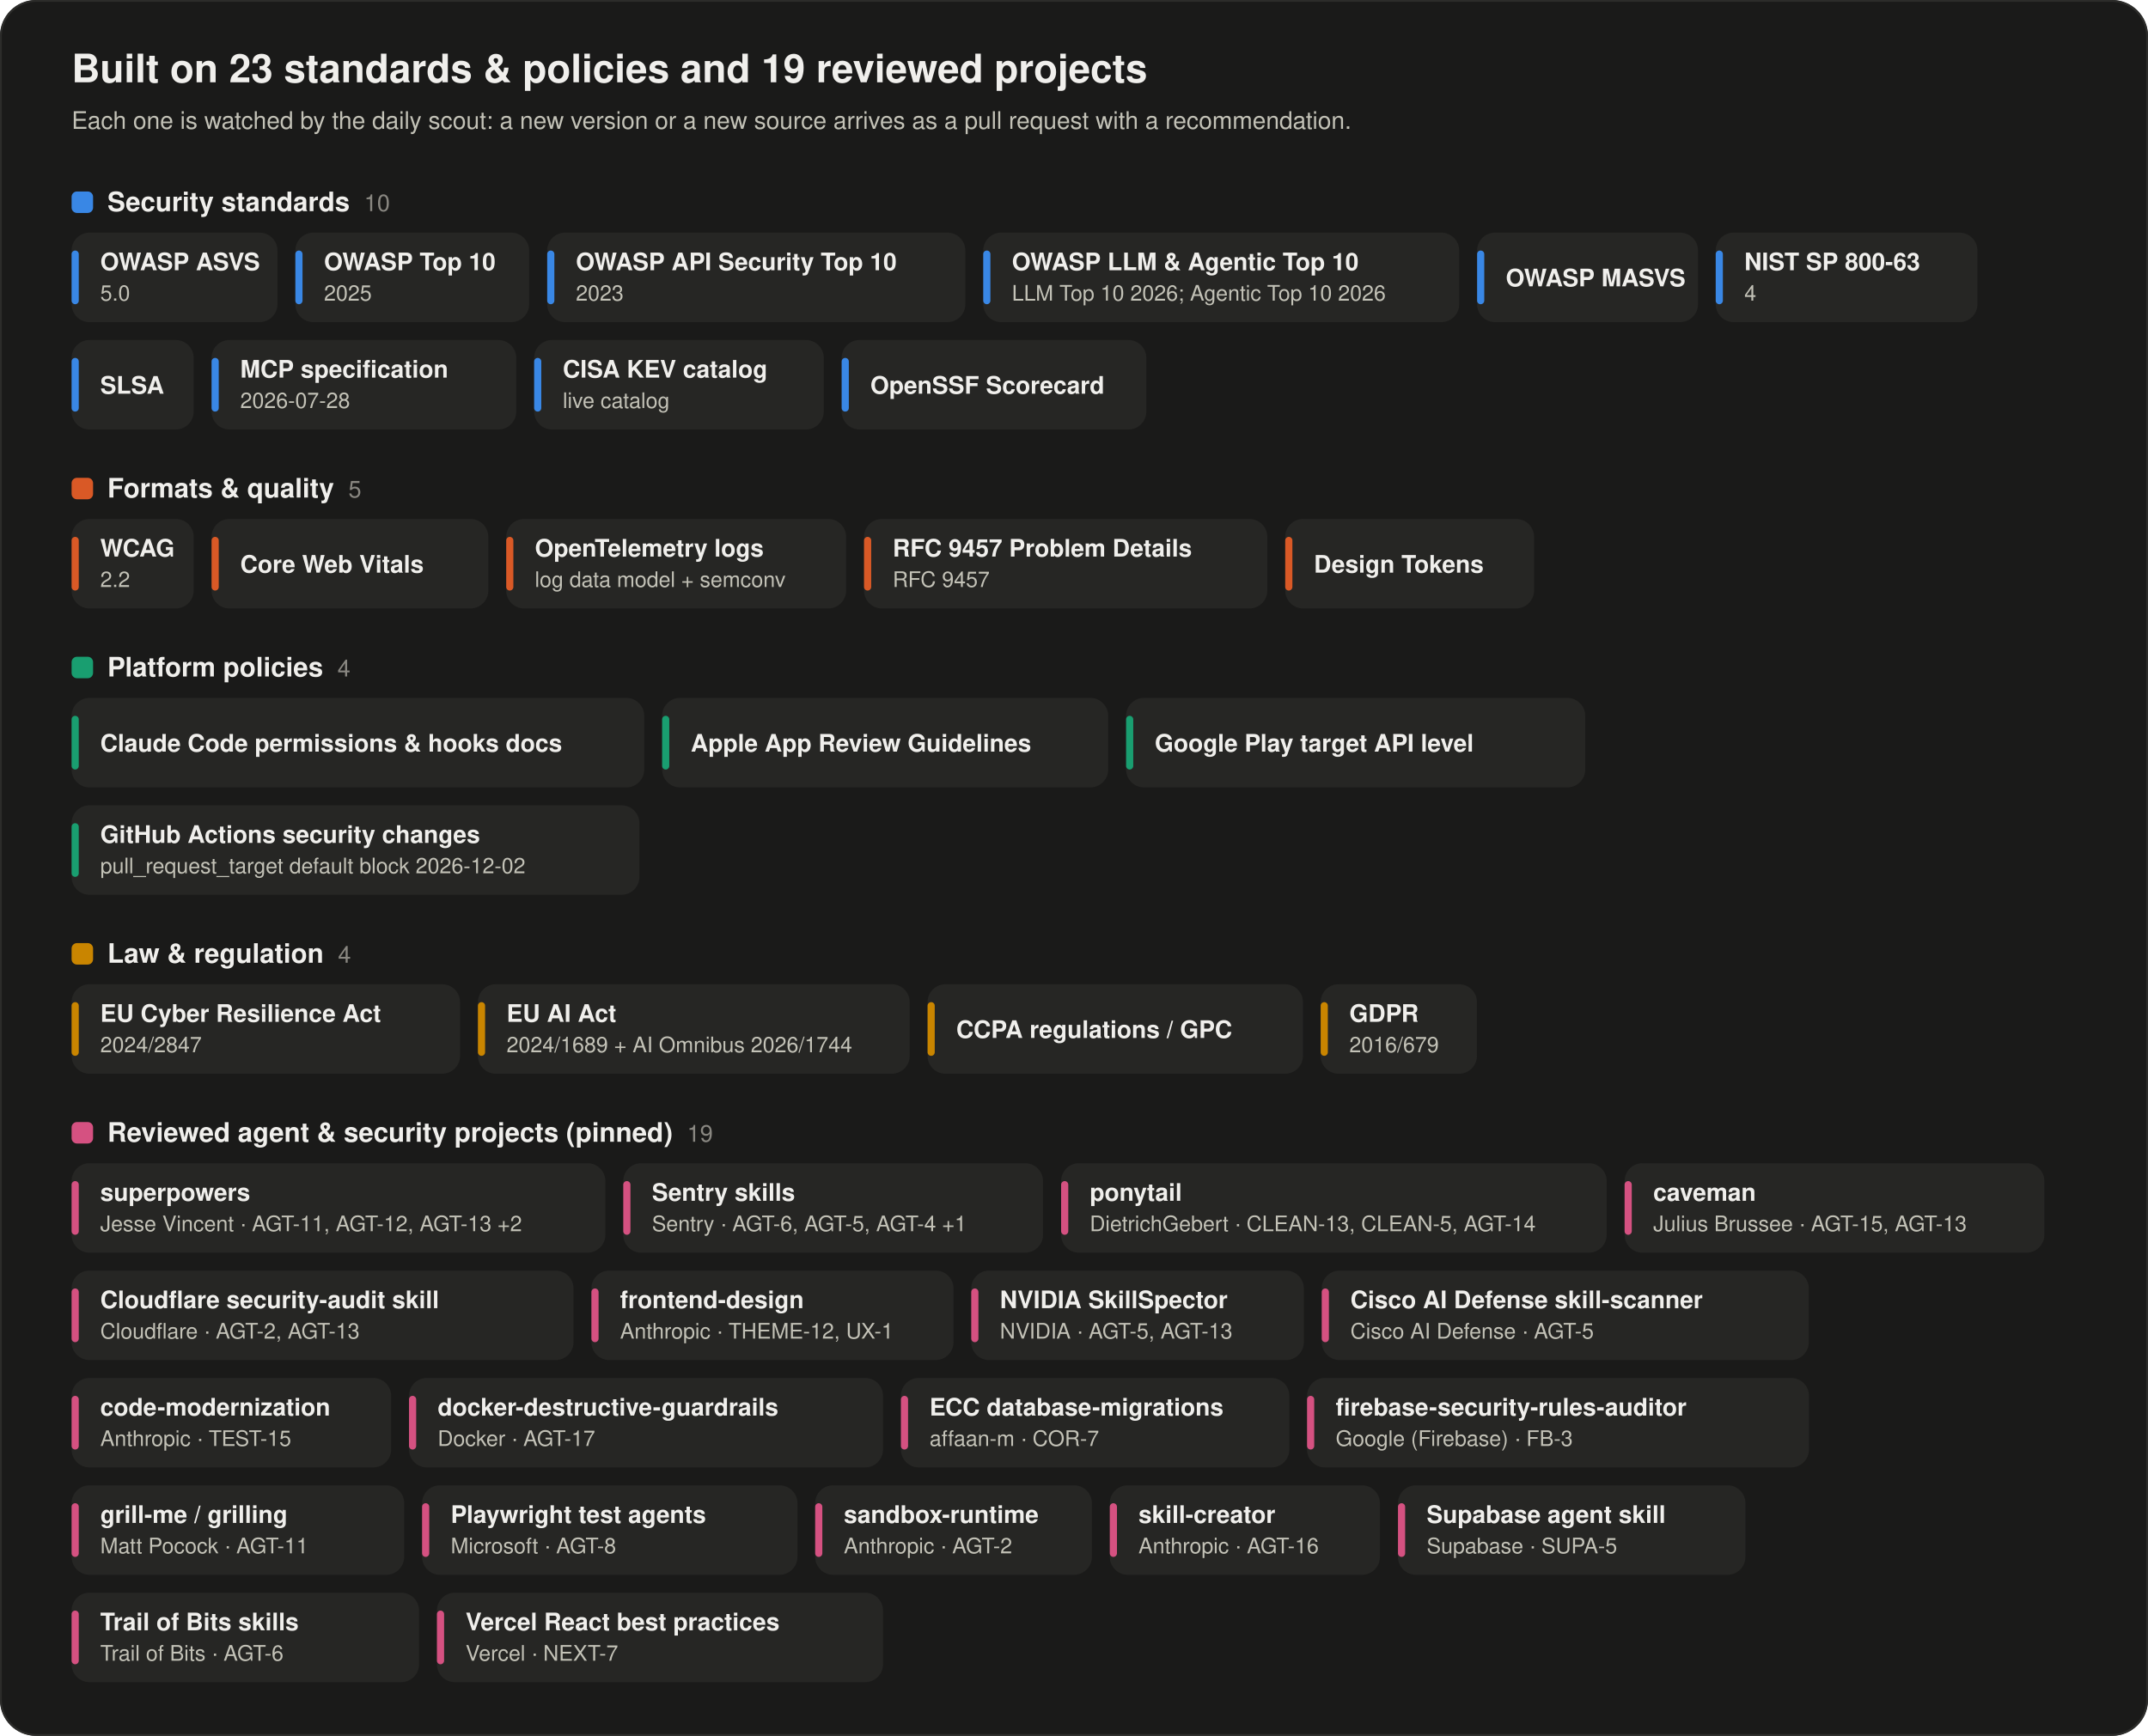
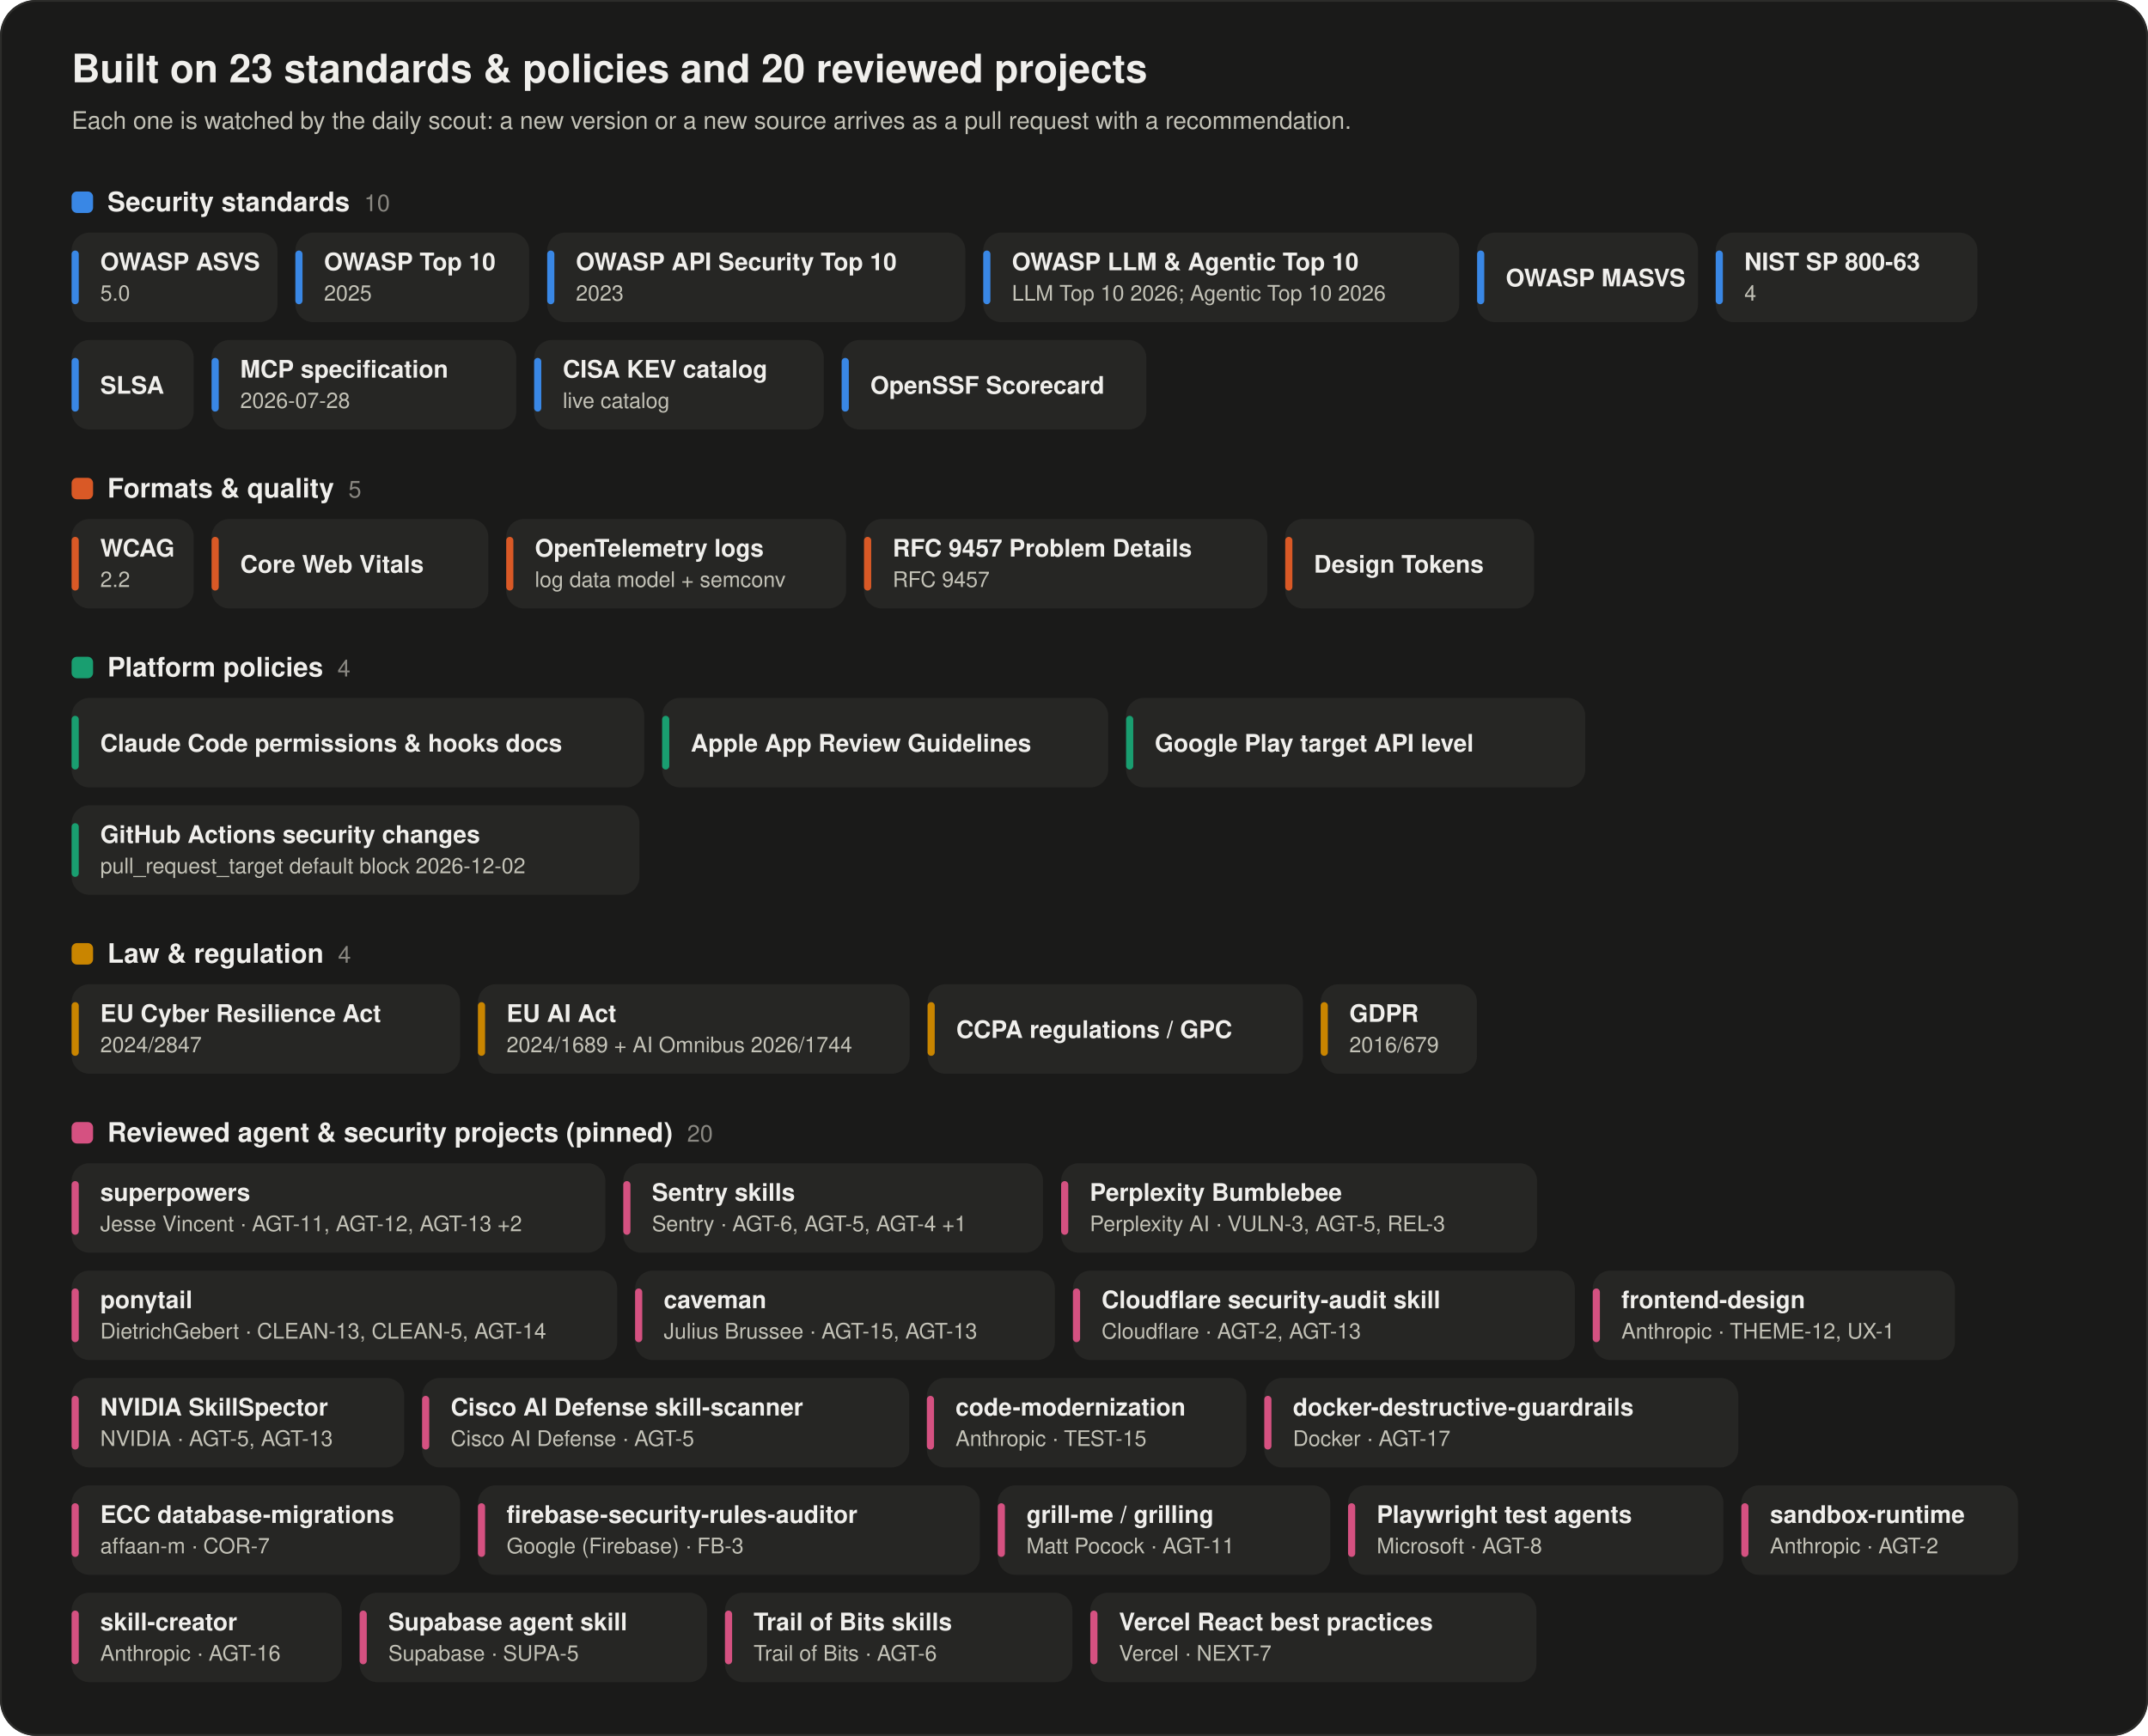
<svg xmlns="http://www.w3.org/2000/svg" width="1200" height="970" viewBox="0 0 1200 970" role="img" aria-labelledby="t d">
  <rect width="1200" height="970" rx="20" fill="#1a1a19" />
  <rect x="0.5" y="0.5" width="1199" height="969" rx="20" fill="none" stroke="#2c2c2a" />
-   <text x="40" y="46" font-family="-apple-system, BlinkMacSystemFont, 'Segoe UI', Helvetica, Arial, sans-serif" font-size="22" font-weight="700" fill="#f0efec">Built on 23 standards &amp; policies and 19 reviewed projects</text>
+   <text x="40" y="46" font-family="-apple-system, BlinkMacSystemFont, 'Segoe UI', Helvetica, Arial, sans-serif" font-size="22" font-weight="700" fill="#f0efec">Built on 23 standards &amp; policies and 20 reviewed projects</text>
  <text x="40" y="72" font-family="-apple-system, BlinkMacSystemFont, 'Segoe UI', Helvetica, Arial, sans-serif" font-size="13.5" fill="#c3c2b7">Each one is watched by the daily scout: a new version or a new source arrives as a pull request with a recommendation.</text>
  <g transform="translate(40,104)">
    <rect y="3" width="12" height="12" rx="3" fill="#3987e5" />
    <text x="20" y="14" font-family="-apple-system, BlinkMacSystemFont, 'Segoe UI', Helvetica, Arial, sans-serif" font-size="15" font-weight="700" fill="#f0efec">Security standards<tspan dx="8" font-size="13" font-weight="400" fill="#898781">10</tspan>
    </text>
  </g>
  <g transform="translate(40.0,130)">
    <rect width="115.0" height="50" rx="10" fill="#262624" />
    <rect x="0" y="10" width="4" height="30" rx="2" fill="#3987e5" />
    <text x="16" y="21" font-family="-apple-system, BlinkMacSystemFont, 'Segoe UI', Helvetica, Arial, sans-serif" font-size="13.5" font-weight="600" fill="#f0efec">OWASP ASVS</text>
    <text x="16" y="38" font-family="-apple-system, BlinkMacSystemFont, 'Segoe UI', Helvetica, Arial, sans-serif" font-size="12" fill="#c3c2b7">5.0</text>
  </g>
  <g transform="translate(165.0,130)">
    <rect width="130.6" height="50" rx="10" fill="#262624" />
    <rect x="0" y="10" width="4" height="30" rx="2" fill="#3987e5" />
    <text x="16" y="21" font-family="-apple-system, BlinkMacSystemFont, 'Segoe UI', Helvetica, Arial, sans-serif" font-size="13.5" font-weight="600" fill="#f0efec">OWASP Top 10</text>
    <text x="16" y="38" font-family="-apple-system, BlinkMacSystemFont, 'Segoe UI', Helvetica, Arial, sans-serif" font-size="12" fill="#c3c2b7">2025</text>
  </g>
  <g transform="translate(305.7,130)">
    <rect width="233.6" height="50" rx="10" fill="#262624" />
    <rect x="0" y="10" width="4" height="30" rx="2" fill="#3987e5" />
    <text x="16" y="21" font-family="-apple-system, BlinkMacSystemFont, 'Segoe UI', Helvetica, Arial, sans-serif" font-size="13.5" font-weight="600" fill="#f0efec">OWASP API Security Top 10</text>
    <text x="16" y="38" font-family="-apple-system, BlinkMacSystemFont, 'Segoe UI', Helvetica, Arial, sans-serif" font-size="12" fill="#c3c2b7">2023</text>
  </g>
  <g transform="translate(549.3,130)">
    <rect width="265.9" height="50" rx="10" fill="#262624" />
    <rect x="0" y="10" width="4" height="30" rx="2" fill="#3987e5" />
    <text x="16" y="21" font-family="-apple-system, BlinkMacSystemFont, 'Segoe UI', Helvetica, Arial, sans-serif" font-size="13.5" font-weight="600" fill="#f0efec">OWASP LLM &amp; Agentic Top 10</text>
    <text x="16" y="38" font-family="-apple-system, BlinkMacSystemFont, 'Segoe UI', Helvetica, Arial, sans-serif" font-size="12" fill="#c3c2b7">LLM Top 10 2026; Agentic Top 10 2026</text>
  </g>
  <g transform="translate(825.2,130)">
    <rect width="123.4" height="50" rx="10" fill="#262624" />
    <rect x="0" y="10" width="4" height="30" rx="2" fill="#3987e5" />
    <text x="16" y="30" font-family="-apple-system, BlinkMacSystemFont, 'Segoe UI', Helvetica, Arial, sans-serif" font-size="13.5" font-weight="600" fill="#f0efec">OWASP MASVS</text>
  </g>
  <g transform="translate(958.5,130)">
    <rect width="146.2" height="50" rx="10" fill="#262624" />
    <rect x="0" y="10" width="4" height="30" rx="2" fill="#3987e5" />
    <text x="16" y="21" font-family="-apple-system, BlinkMacSystemFont, 'Segoe UI', Helvetica, Arial, sans-serif" font-size="13.5" font-weight="600" fill="#f0efec">NIST SP 800-63</text>
    <text x="16" y="38" font-family="-apple-system, BlinkMacSystemFont, 'Segoe UI', Helvetica, Arial, sans-serif" font-size="12" fill="#c3c2b7">4</text>
  </g>
  <g transform="translate(40.0,190)">
    <rect width="68.2" height="50" rx="10" fill="#262624" />
    <rect x="0" y="10" width="4" height="30" rx="2" fill="#3987e5" />
    <text x="16" y="30" font-family="-apple-system, BlinkMacSystemFont, 'Segoe UI', Helvetica, Arial, sans-serif" font-size="13.5" font-weight="600" fill="#f0efec">SLSA</text>
  </g>
  <g transform="translate(118.2,190)">
    <rect width="170.2" height="50" rx="10" fill="#262624" />
    <rect x="0" y="10" width="4" height="30" rx="2" fill="#3987e5" />
    <text x="16" y="21" font-family="-apple-system, BlinkMacSystemFont, 'Segoe UI', Helvetica, Arial, sans-serif" font-size="13.5" font-weight="600" fill="#f0efec">MCP specification</text>
    <text x="16" y="38" font-family="-apple-system, BlinkMacSystemFont, 'Segoe UI', Helvetica, Arial, sans-serif" font-size="12" fill="#c3c2b7">2026-07-28</text>
  </g>
  <g transform="translate(298.4,190)">
    <rect width="161.8" height="50" rx="10" fill="#262624" />
    <rect x="0" y="10" width="4" height="30" rx="2" fill="#3987e5" />
    <text x="16" y="21" font-family="-apple-system, BlinkMacSystemFont, 'Segoe UI', Helvetica, Arial, sans-serif" font-size="13.5" font-weight="600" fill="#f0efec">CISA KEV catalog</text>
    <text x="16" y="38" font-family="-apple-system, BlinkMacSystemFont, 'Segoe UI', Helvetica, Arial, sans-serif" font-size="12" fill="#c3c2b7">live catalog</text>
  </g>
  <g transform="translate(470.2,190)">
    <rect width="170.2" height="50" rx="10" fill="#262624" />
    <rect x="0" y="10" width="4" height="30" rx="2" fill="#3987e5" />
    <text x="16" y="30" font-family="-apple-system, BlinkMacSystemFont, 'Segoe UI', Helvetica, Arial, sans-serif" font-size="13.5" font-weight="600" fill="#f0efec">OpenSSF Scorecard</text>
  </g>
  <g transform="translate(40,264)">
    <rect y="3" width="12" height="12" rx="3" fill="#d95926" />
    <text x="20" y="14" font-family="-apple-system, BlinkMacSystemFont, 'Segoe UI', Helvetica, Arial, sans-serif" font-size="15" font-weight="700" fill="#f0efec">Formats &amp; quality<tspan dx="8" font-size="13" font-weight="400" fill="#898781">5</tspan>
    </text>
  </g>
  <g transform="translate(40.0,290)">
    <rect width="68.2" height="50" rx="10" fill="#262624" />
    <rect x="0" y="10" width="4" height="30" rx="2" fill="#d95926" />
    <text x="16" y="21" font-family="-apple-system, BlinkMacSystemFont, 'Segoe UI', Helvetica, Arial, sans-serif" font-size="13.5" font-weight="600" fill="#f0efec">WCAG</text>
    <text x="16" y="38" font-family="-apple-system, BlinkMacSystemFont, 'Segoe UI', Helvetica, Arial, sans-serif" font-size="12" fill="#c3c2b7">2.2</text>
  </g>
  <g transform="translate(118.2,290)">
    <rect width="154.6" height="50" rx="10" fill="#262624" />
    <rect x="0" y="10" width="4" height="30" rx="2" fill="#d95926" />
    <text x="16" y="30" font-family="-apple-system, BlinkMacSystemFont, 'Segoe UI', Helvetica, Arial, sans-serif" font-size="13.5" font-weight="600" fill="#f0efec">Core Web Vitals</text>
  </g>
  <g transform="translate(282.8,290)">
    <rect width="189.9" height="50" rx="10" fill="#262624" />
    <rect x="0" y="10" width="4" height="30" rx="2" fill="#d95926" />
    <text x="16" y="21" font-family="-apple-system, BlinkMacSystemFont, 'Segoe UI', Helvetica, Arial, sans-serif" font-size="13.5" font-weight="600" fill="#f0efec">OpenTelemetry logs</text>
    <text x="16" y="38" font-family="-apple-system, BlinkMacSystemFont, 'Segoe UI', Helvetica, Arial, sans-serif" font-size="12" fill="#c3c2b7">log data model + semconv</text>
  </g>
  <g transform="translate(482.7,290)">
    <rect width="225.3" height="50" rx="10" fill="#262624" />
    <rect x="0" y="10" width="4" height="30" rx="2" fill="#d95926" />
    <text x="16" y="21" font-family="-apple-system, BlinkMacSystemFont, 'Segoe UI', Helvetica, Arial, sans-serif" font-size="13.5" font-weight="600" fill="#f0efec">RFC 9457 Problem Details</text>
    <text x="16" y="38" font-family="-apple-system, BlinkMacSystemFont, 'Segoe UI', Helvetica, Arial, sans-serif" font-size="12" fill="#c3c2b7">RFC 9457</text>
  </g>
  <g transform="translate(718.0,290)">
    <rect width="139.0" height="50" rx="10" fill="#262624" />
    <rect x="0" y="10" width="4" height="30" rx="2" fill="#d95926" />
    <text x="16" y="30" font-family="-apple-system, BlinkMacSystemFont, 'Segoe UI', Helvetica, Arial, sans-serif" font-size="13.5" font-weight="600" fill="#f0efec">Design Tokens</text>
  </g>
  <g transform="translate(40,364)">
    <rect y="3" width="12" height="12" rx="3" fill="#199e70" />
    <text x="20" y="14" font-family="-apple-system, BlinkMacSystemFont, 'Segoe UI', Helvetica, Arial, sans-serif" font-size="15" font-weight="700" fill="#f0efec">Platform policies<tspan dx="8" font-size="13" font-weight="400" fill="#898781">4</tspan>
    </text>
  </g>
  <g transform="translate(40.0,390)">
    <rect width="319.9" height="50" rx="10" fill="#262624" />
    <rect x="0" y="10" width="4" height="30" rx="2" fill="#199e70" />
    <text x="16" y="30" font-family="-apple-system, BlinkMacSystemFont, 'Segoe UI', Helvetica, Arial, sans-serif" font-size="13.5" font-weight="600" fill="#f0efec">Claude Code permissions &amp; hooks docs</text>
  </g>
  <g transform="translate(369.9,390)">
    <rect width="249.2" height="50" rx="10" fill="#262624" />
    <rect x="0" y="10" width="4" height="30" rx="2" fill="#199e70" />
    <text x="16" y="30" font-family="-apple-system, BlinkMacSystemFont, 'Segoe UI', Helvetica, Arial, sans-serif" font-size="13.5" font-weight="600" fill="#f0efec">Apple App Review Guidelines</text>
  </g>
  <g transform="translate(629.1,390)">
    <rect width="256.5" height="50" rx="10" fill="#262624" />
    <rect x="0" y="10" width="4" height="30" rx="2" fill="#199e70" />
    <text x="16" y="30" font-family="-apple-system, BlinkMacSystemFont, 'Segoe UI', Helvetica, Arial, sans-serif" font-size="13.5" font-weight="600" fill="#f0efec">Google Play target API level</text>
  </g>
  <g transform="translate(40.0,450)">
    <rect width="317.2" height="50" rx="10" fill="#262624" />
    <rect x="0" y="10" width="4" height="30" rx="2" fill="#199e70" />
    <text x="16" y="21" font-family="-apple-system, BlinkMacSystemFont, 'Segoe UI', Helvetica, Arial, sans-serif" font-size="13.5" font-weight="600" fill="#f0efec">GitHub Actions security changes</text>
    <text x="16" y="38" font-family="-apple-system, BlinkMacSystemFont, 'Segoe UI', Helvetica, Arial, sans-serif" font-size="12" fill="#c3c2b7">pull_request_target default block 2026-12-02</text>
  </g>
  <g transform="translate(40,524)">
    <rect y="3" width="12" height="12" rx="3" fill="#c98500" />
    <text x="20" y="14" font-family="-apple-system, BlinkMacSystemFont, 'Segoe UI', Helvetica, Arial, sans-serif" font-size="15" font-weight="700" fill="#f0efec">Law &amp; regulation<tspan dx="8" font-size="13" font-weight="400" fill="#898781">4</tspan>
    </text>
  </g>
  <g transform="translate(40.0,550)">
    <rect width="217.0" height="50" rx="10" fill="#262624" />
    <rect x="0" y="10" width="4" height="30" rx="2" fill="#c98500" />
    <text x="16" y="21" font-family="-apple-system, BlinkMacSystemFont, 'Segoe UI', Helvetica, Arial, sans-serif" font-size="13.5" font-weight="600" fill="#f0efec">EU Cyber Resilience Act</text>
    <text x="16" y="38" font-family="-apple-system, BlinkMacSystemFont, 'Segoe UI', Helvetica, Arial, sans-serif" font-size="12" fill="#c3c2b7">2024/2847</text>
  </g>
  <g transform="translate(267.0,550)">
    <rect width="241.2" height="50" rx="10" fill="#262624" />
    <rect x="0" y="10" width="4" height="30" rx="2" fill="#c98500" />
    <text x="16" y="21" font-family="-apple-system, BlinkMacSystemFont, 'Segoe UI', Helvetica, Arial, sans-serif" font-size="13.5" font-weight="600" fill="#f0efec">EU AI Act</text>
    <text x="16" y="38" font-family="-apple-system, BlinkMacSystemFont, 'Segoe UI', Helvetica, Arial, sans-serif" font-size="12" fill="#c3c2b7">2024/1689 + AI Omnibus 2026/1744</text>
  </g>
  <g transform="translate(518.2,550)">
    <rect width="209.7" height="50" rx="10" fill="#262624" />
    <rect x="0" y="10" width="4" height="30" rx="2" fill="#c98500" />
    <text x="16" y="30" font-family="-apple-system, BlinkMacSystemFont, 'Segoe UI', Helvetica, Arial, sans-serif" font-size="13.5" font-weight="600" fill="#f0efec">CCPA regulations / GPC</text>
  </g>
  <g transform="translate(737.8,550)">
    <rect width="87.3" height="50" rx="10" fill="#262624" />
    <rect x="0" y="10" width="4" height="30" rx="2" fill="#c98500" />
    <text x="16" y="21" font-family="-apple-system, BlinkMacSystemFont, 'Segoe UI', Helvetica, Arial, sans-serif" font-size="13.5" font-weight="600" fill="#f0efec">GDPR</text>
    <text x="16" y="38" font-family="-apple-system, BlinkMacSystemFont, 'Segoe UI', Helvetica, Arial, sans-serif" font-size="12" fill="#c3c2b7">2016/679</text>
  </g>
  <g transform="translate(40,624)">
    <rect y="3" width="12" height="12" rx="3" fill="#d55181" />
-     <text x="20" y="14" font-family="-apple-system, BlinkMacSystemFont, 'Segoe UI', Helvetica, Arial, sans-serif" font-size="15" font-weight="700" fill="#f0efec">Reviewed agent &amp; security projects (pinned)<tspan dx="8" font-size="13" font-weight="400" fill="#898781">19</tspan>
+     <text x="20" y="14" font-family="-apple-system, BlinkMacSystemFont, 'Segoe UI', Helvetica, Arial, sans-serif" font-size="15" font-weight="700" fill="#f0efec">Reviewed agent &amp; security projects (pinned)<tspan dx="8" font-size="13" font-weight="400" fill="#898781">20</tspan>
    </text>
  </g>
  <g transform="translate(40.0,650)">
    <rect width="298.2" height="50" rx="10" fill="#262624" />
    <rect x="0" y="10" width="4" height="30" rx="2" fill="#d55181" />
    <text x="16" y="21" font-family="-apple-system, BlinkMacSystemFont, 'Segoe UI', Helvetica, Arial, sans-serif" font-size="13.5" font-weight="600" fill="#f0efec">superpowers</text>
    <text x="16" y="38" font-family="-apple-system, BlinkMacSystemFont, 'Segoe UI', Helvetica, Arial, sans-serif" font-size="12" fill="#c3c2b7">Jesse Vincent · AGT-11, AGT-12, AGT-13 +2</text>
  </g>
  <g transform="translate(348.2,650)">
    <rect width="234.5" height="50" rx="10" fill="#262624" />
    <rect x="0" y="10" width="4" height="30" rx="2" fill="#d55181" />
    <text x="16" y="21" font-family="-apple-system, BlinkMacSystemFont, 'Segoe UI', Helvetica, Arial, sans-serif" font-size="13.5" font-weight="600" fill="#f0efec">Sentry skills</text>
    <text x="16" y="38" font-family="-apple-system, BlinkMacSystemFont, 'Segoe UI', Helvetica, Arial, sans-serif" font-size="12" fill="#c3c2b7">Sentry · AGT-6, AGT-5, AGT-4 +1</text>
  </g>
  <g transform="translate(592.8,650)">
+     <rect width="265.9" height="50" rx="10" fill="#262624" />
+     <rect x="0" y="10" width="4" height="30" rx="2" fill="#d55181" />
+     <text x="16" y="21" font-family="-apple-system, BlinkMacSystemFont, 'Segoe UI', Helvetica, Arial, sans-serif" font-size="13.5" font-weight="600" fill="#f0efec">Perplexity Bumblebee</text>
+     <text x="16" y="38" font-family="-apple-system, BlinkMacSystemFont, 'Segoe UI', Helvetica, Arial, sans-serif" font-size="12" fill="#c3c2b7">Perplexity AI · VULN-3, AGT-5, REL-3</text>
+   </g>
+   <g transform="translate(40.0,710)">
    <rect width="304.8" height="50" rx="10" fill="#262624" />
    <rect x="0" y="10" width="4" height="30" rx="2" fill="#d55181" />
    <text x="16" y="21" font-family="-apple-system, BlinkMacSystemFont, 'Segoe UI', Helvetica, Arial, sans-serif" font-size="13.5" font-weight="600" fill="#f0efec">ponytail</text>
    <text x="16" y="38" font-family="-apple-system, BlinkMacSystemFont, 'Segoe UI', Helvetica, Arial, sans-serif" font-size="12" fill="#c3c2b7">DietrichGebert · CLEAN-13, CLEAN-5, AGT-14</text>
  </g>
-   <g transform="translate(907.6,650)">
+   <g transform="translate(354.8,710)">
    <rect width="234.5" height="50" rx="10" fill="#262624" />
    <rect x="0" y="10" width="4" height="30" rx="2" fill="#d55181" />
    <text x="16" y="21" font-family="-apple-system, BlinkMacSystemFont, 'Segoe UI', Helvetica, Arial, sans-serif" font-size="13.5" font-weight="600" fill="#f0efec">caveman</text>
    <text x="16" y="38" font-family="-apple-system, BlinkMacSystemFont, 'Segoe UI', Helvetica, Arial, sans-serif" font-size="12" fill="#c3c2b7">Julius Brussee · AGT-15, AGT-13</text>
  </g>
-   <g transform="translate(40.0,710)">
+   <g transform="translate(599.4,710)">
    <rect width="280.4" height="50" rx="10" fill="#262624" />
    <rect x="0" y="10" width="4" height="30" rx="2" fill="#d55181" />
    <text x="16" y="21" font-family="-apple-system, BlinkMacSystemFont, 'Segoe UI', Helvetica, Arial, sans-serif" font-size="13.5" font-weight="600" fill="#f0efec">Cloudflare security-audit skill</text>
    <text x="16" y="38" font-family="-apple-system, BlinkMacSystemFont, 'Segoe UI', Helvetica, Arial, sans-serif" font-size="12" fill="#c3c2b7">Cloudflare · AGT-2, AGT-13</text>
  </g>
-   <g transform="translate(330.4,710)">
+   <g transform="translate(889.8,710)">
    <rect width="202.3" height="50" rx="10" fill="#262624" />
    <rect x="0" y="10" width="4" height="30" rx="2" fill="#d55181" />
    <text x="16" y="21" font-family="-apple-system, BlinkMacSystemFont, 'Segoe UI', Helvetica, Arial, sans-serif" font-size="13.5" font-weight="600" fill="#f0efec">frontend-design</text>
    <text x="16" y="38" font-family="-apple-system, BlinkMacSystemFont, 'Segoe UI', Helvetica, Arial, sans-serif" font-size="12" fill="#c3c2b7">Anthropic · THEME-12, UX-1</text>
  </g>
-   <g transform="translate(542.6,710)">
+   <g transform="translate(40.0,770)">
    <rect width="185.8" height="50" rx="10" fill="#262624" />
    <rect x="0" y="10" width="4" height="30" rx="2" fill="#d55181" />
    <text x="16" y="21" font-family="-apple-system, BlinkMacSystemFont, 'Segoe UI', Helvetica, Arial, sans-serif" font-size="13.5" font-weight="600" fill="#f0efec">NVIDIA SkillSpector</text>
    <text x="16" y="38" font-family="-apple-system, BlinkMacSystemFont, 'Segoe UI', Helvetica, Arial, sans-serif" font-size="12" fill="#c3c2b7">NVIDIA · AGT-5, AGT-13</text>
  </g>
-   <g transform="translate(738.4,710)">
+   <g transform="translate(235.8,770)">
    <rect width="272.1" height="50" rx="10" fill="#262624" />
    <rect x="0" y="10" width="4" height="30" rx="2" fill="#d55181" />
    <text x="16" y="21" font-family="-apple-system, BlinkMacSystemFont, 'Segoe UI', Helvetica, Arial, sans-serif" font-size="13.5" font-weight="600" fill="#f0efec">Cisco AI Defense skill-scanner</text>
    <text x="16" y="38" font-family="-apple-system, BlinkMacSystemFont, 'Segoe UI', Helvetica, Arial, sans-serif" font-size="12" fill="#c3c2b7">Cisco AI Defense · AGT-5</text>
  </g>
-   <g transform="translate(40.0,770)">
+   <g transform="translate(517.8,770)">
    <rect width="178.5" height="50" rx="10" fill="#262624" />
    <rect x="0" y="10" width="4" height="30" rx="2" fill="#d55181" />
    <text x="16" y="21" font-family="-apple-system, BlinkMacSystemFont, 'Segoe UI', Helvetica, Arial, sans-serif" font-size="13.5" font-weight="600" fill="#f0efec">code-modernization</text>
    <text x="16" y="38" font-family="-apple-system, BlinkMacSystemFont, 'Segoe UI', Helvetica, Arial, sans-serif" font-size="12" fill="#c3c2b7">Anthropic · TEST-15</text>
  </g>
-   <g transform="translate(228.5,770)">
+   <g transform="translate(706.3,770)">
    <rect width="264.8" height="50" rx="10" fill="#262624" />
    <rect x="0" y="10" width="4" height="30" rx="2" fill="#d55181" />
    <text x="16" y="21" font-family="-apple-system, BlinkMacSystemFont, 'Segoe UI', Helvetica, Arial, sans-serif" font-size="13.5" font-weight="600" fill="#f0efec">docker-destructive-guardrails</text>
    <text x="16" y="38" font-family="-apple-system, BlinkMacSystemFont, 'Segoe UI', Helvetica, Arial, sans-serif" font-size="12" fill="#c3c2b7">Docker · AGT-17</text>
  </g>
-   <g transform="translate(503.3,770)">
+   <g transform="translate(40.0,830)">
    <rect width="217.0" height="50" rx="10" fill="#262624" />
    <rect x="0" y="10" width="4" height="30" rx="2" fill="#d55181" />
    <text x="16" y="21" font-family="-apple-system, BlinkMacSystemFont, 'Segoe UI', Helvetica, Arial, sans-serif" font-size="13.5" font-weight="600" fill="#f0efec">ECC database-migrations</text>
    <text x="16" y="38" font-family="-apple-system, BlinkMacSystemFont, 'Segoe UI', Helvetica, Arial, sans-serif" font-size="12" fill="#c3c2b7">affaan-m · COR-7</text>
  </g>
-   <g transform="translate(730.2,770)">
+   <g transform="translate(267.0,830)">
    <rect width="280.4" height="50" rx="10" fill="#262624" />
    <rect x="0" y="10" width="4" height="30" rx="2" fill="#d55181" />
    <text x="16" y="21" font-family="-apple-system, BlinkMacSystemFont, 'Segoe UI', Helvetica, Arial, sans-serif" font-size="13.5" font-weight="600" fill="#f0efec">firebase-security-rules-auditor</text>
    <text x="16" y="38" font-family="-apple-system, BlinkMacSystemFont, 'Segoe UI', Helvetica, Arial, sans-serif" font-size="12" fill="#c3c2b7">Google (Firebase) · FB-3</text>
  </g>
-   <g transform="translate(40.0,830)">
+   <g transform="translate(557.4,830)">
    <rect width="185.8" height="50" rx="10" fill="#262624" />
    <rect x="0" y="10" width="4" height="30" rx="2" fill="#d55181" />
    <text x="16" y="21" font-family="-apple-system, BlinkMacSystemFont, 'Segoe UI', Helvetica, Arial, sans-serif" font-size="13.5" font-weight="600" fill="#f0efec">grill-me / grilling</text>
    <text x="16" y="38" font-family="-apple-system, BlinkMacSystemFont, 'Segoe UI', Helvetica, Arial, sans-serif" font-size="12" fill="#c3c2b7">Matt Pocock · AGT-11</text>
  </g>
-   <g transform="translate(235.8,830)">
+   <g transform="translate(753.1,830)">
    <rect width="209.7" height="50" rx="10" fill="#262624" />
    <rect x="0" y="10" width="4" height="30" rx="2" fill="#d55181" />
    <text x="16" y="21" font-family="-apple-system, BlinkMacSystemFont, 'Segoe UI', Helvetica, Arial, sans-serif" font-size="13.5" font-weight="600" fill="#f0efec">Playwright test agents</text>
    <text x="16" y="38" font-family="-apple-system, BlinkMacSystemFont, 'Segoe UI', Helvetica, Arial, sans-serif" font-size="12" fill="#c3c2b7">Microsoft · AGT-8</text>
  </g>
-   <g transform="translate(455.4,830)">
+   <g transform="translate(972.8,830)">
    <rect width="154.6" height="50" rx="10" fill="#262624" />
    <rect x="0" y="10" width="4" height="30" rx="2" fill="#d55181" />
    <text x="16" y="21" font-family="-apple-system, BlinkMacSystemFont, 'Segoe UI', Helvetica, Arial, sans-serif" font-size="13.5" font-weight="600" fill="#f0efec">sandbox-runtime</text>
    <text x="16" y="38" font-family="-apple-system, BlinkMacSystemFont, 'Segoe UI', Helvetica, Arial, sans-serif" font-size="12" fill="#c3c2b7">Anthropic · AGT-2</text>
  </g>
-   <g transform="translate(620.0,830)">
+   <g transform="translate(40.0,890)">
    <rect width="150.9" height="50" rx="10" fill="#262624" />
    <rect x="0" y="10" width="4" height="30" rx="2" fill="#d55181" />
    <text x="16" y="21" font-family="-apple-system, BlinkMacSystemFont, 'Segoe UI', Helvetica, Arial, sans-serif" font-size="13.5" font-weight="600" fill="#f0efec">skill-creator</text>
    <text x="16" y="38" font-family="-apple-system, BlinkMacSystemFont, 'Segoe UI', Helvetica, Arial, sans-serif" font-size="12" fill="#c3c2b7">Anthropic · AGT-16</text>
  </g>
-   <g transform="translate(781.0,830)">
+   <g transform="translate(200.9,890)">
    <rect width="194.1" height="50" rx="10" fill="#262624" />
    <rect x="0" y="10" width="4" height="30" rx="2" fill="#d55181" />
    <text x="16" y="21" font-family="-apple-system, BlinkMacSystemFont, 'Segoe UI', Helvetica, Arial, sans-serif" font-size="13.5" font-weight="600" fill="#f0efec">Supabase agent skill</text>
    <text x="16" y="38" font-family="-apple-system, BlinkMacSystemFont, 'Segoe UI', Helvetica, Arial, sans-serif" font-size="12" fill="#c3c2b7">Supabase · SUPA-5</text>
  </g>
-   <g transform="translate(40.0,890)">
+   <g transform="translate(405.0,890)">
    <rect width="194.1" height="50" rx="10" fill="#262624" />
    <rect x="0" y="10" width="4" height="30" rx="2" fill="#d55181" />
    <text x="16" y="21" font-family="-apple-system, BlinkMacSystemFont, 'Segoe UI', Helvetica, Arial, sans-serif" font-size="13.5" font-weight="600" fill="#f0efec">Trail of Bits skills</text>
    <text x="16" y="38" font-family="-apple-system, BlinkMacSystemFont, 'Segoe UI', Helvetica, Arial, sans-serif" font-size="12" fill="#c3c2b7">Trail of Bits · AGT-6</text>
  </g>
-   <g transform="translate(244.1,890)">
+   <g transform="translate(609.1,890)">
    <rect width="249.2" height="50" rx="10" fill="#262624" />
    <rect x="0" y="10" width="4" height="30" rx="2" fill="#d55181" />
    <text x="16" y="21" font-family="-apple-system, BlinkMacSystemFont, 'Segoe UI', Helvetica, Arial, sans-serif" font-size="13.5" font-weight="600" fill="#f0efec">Vercel React best practices</text>
    <text x="16" y="38" font-family="-apple-system, BlinkMacSystemFont, 'Segoe UI', Helvetica, Arial, sans-serif" font-size="12" fill="#c3c2b7">Vercel · NEXT-7</text>
  </g>
</svg>
